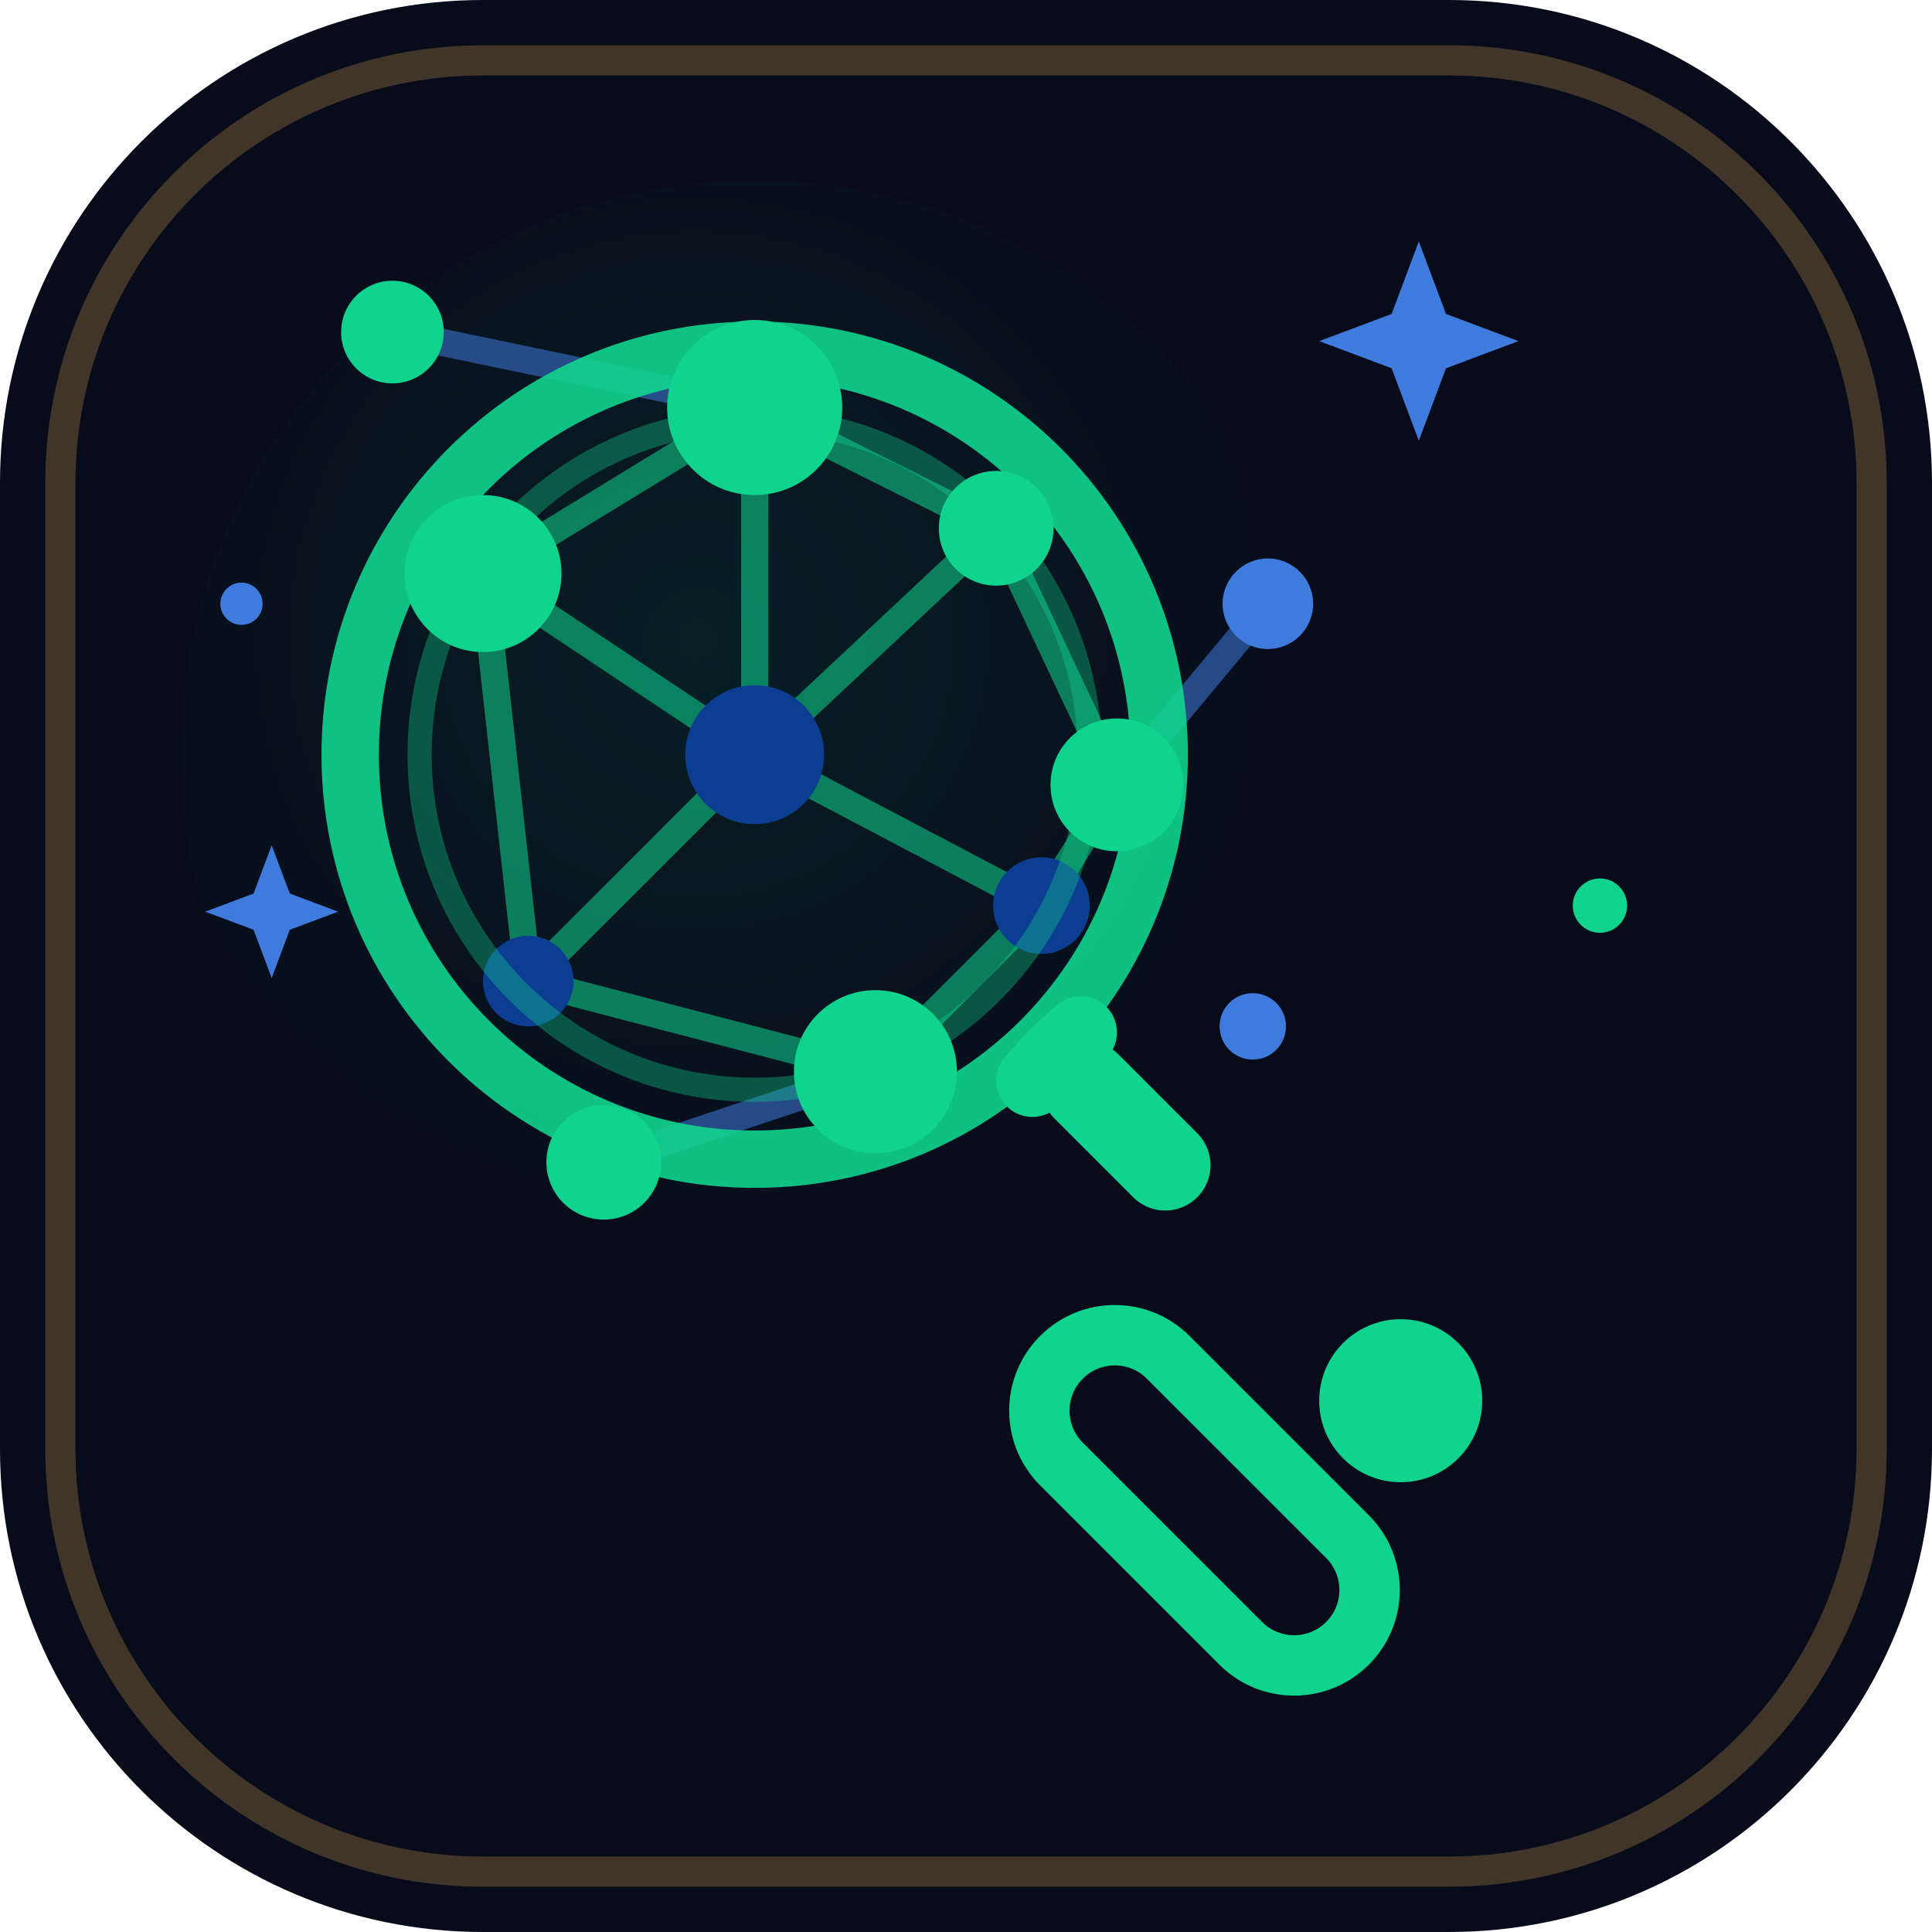
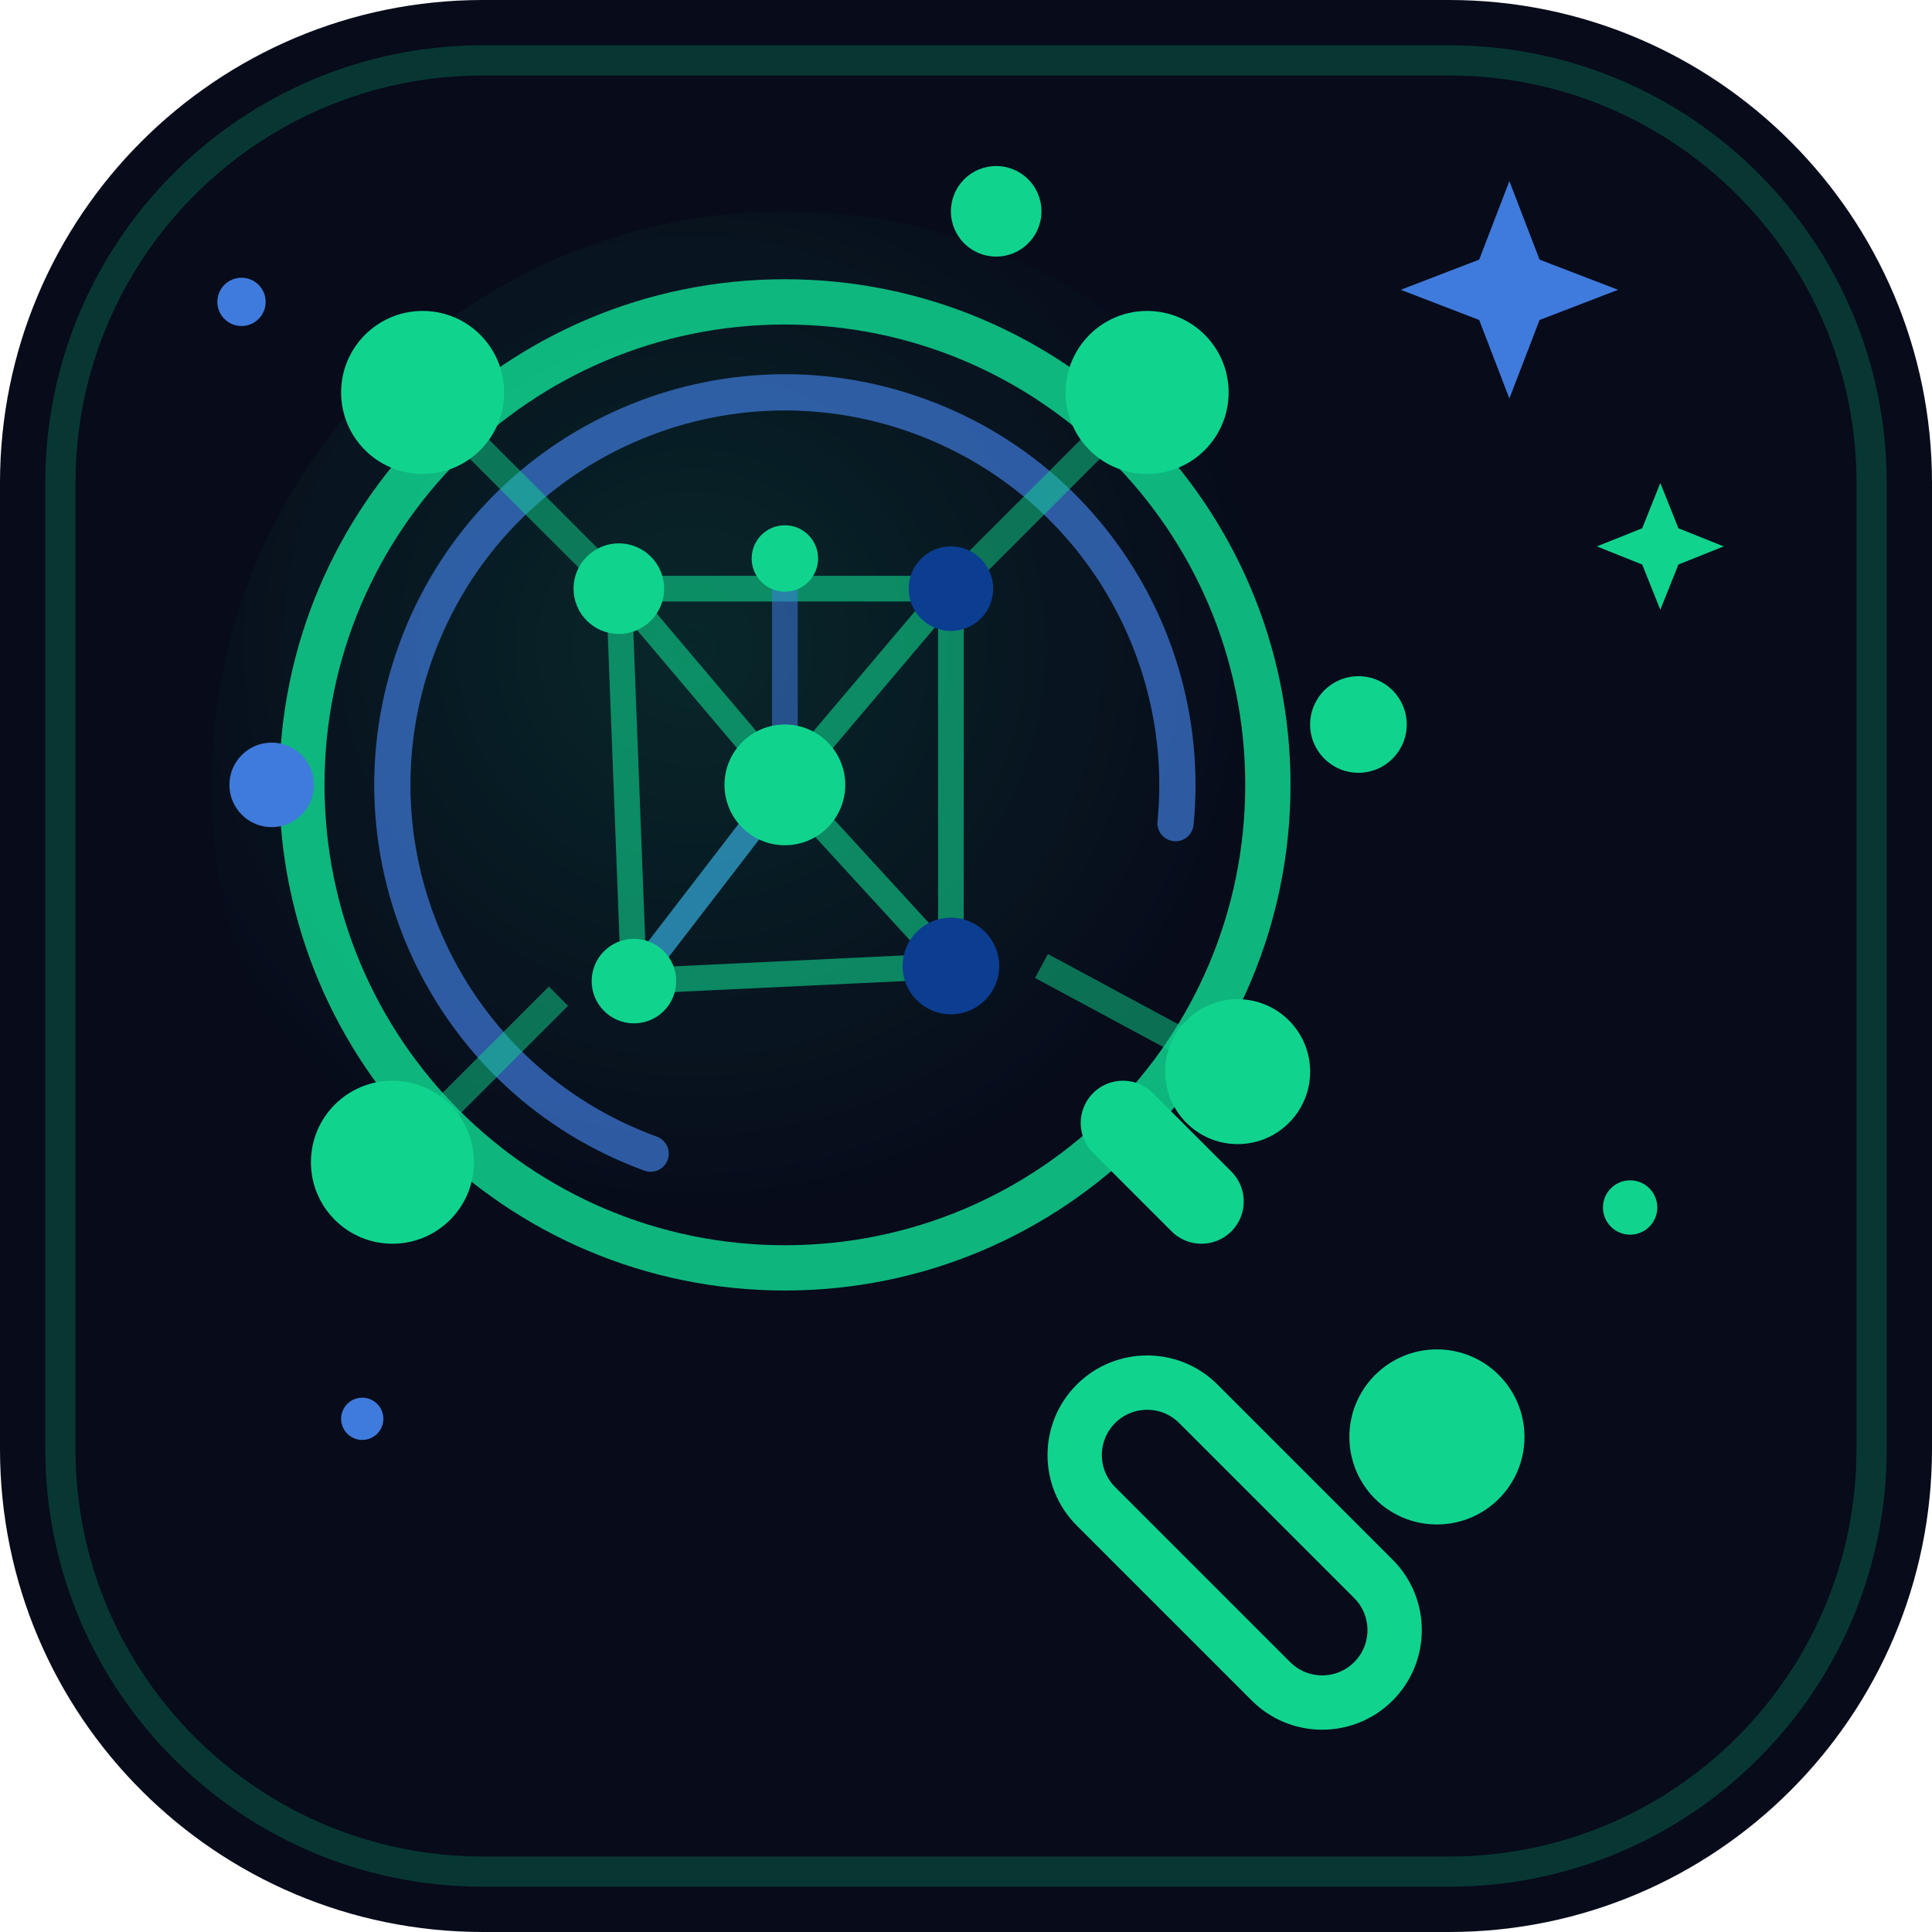
<svg xmlns="http://www.w3.org/2000/svg" viewBox="0 0 64 64" fill="none">
  <defs>
-     <radialGradient id="lensshine" cx="0.45" cy="0.4" r="0.55">
-       <stop offset="0" stop-color="#10d48e" stop-opacity="0.10" />
+     <radialGradient id="lensglow" cx="0.42" cy="0.38" r="0.5">
+       <stop offset="0" stop-color="#10d48e" stop-opacity="0.14" />
      <stop offset="1" stop-color="#10d48e" stop-opacity="0" />
    </radialGradient>
  </defs>
  <rect width="64" height="64" rx="16" fill="#070b1a" />
-   <rect x="2" y="2" width="60" height="60" rx="14" stroke="#f0b45a" stroke-opacity="0.25" stroke-width="1" />
-   <circle cx="25" cy="25" r="19" fill="url(#lensshine)" />
-   <g stroke-opacity="0.55" stroke-width="0.9">
-     <g stroke="#10d48e">
-       <line x1="25" y1="25" x2="16" y2="19" />
-       <line x1="25" y1="25" x2="33" y2="17.5" />
-       <line x1="25" y1="25" x2="34.5" y2="30" />
-       <line x1="25" y1="25" x2="17.5" y2="32.5" />
-       <line x1="25" y1="25" x2="25" y2="13.5" />
-       <line x1="16" y1="19" x2="25" y2="13.5" />
-       <line x1="25" y1="13.5" x2="33" y2="17.5" />
-       <line x1="33" y1="17.5" x2="37" y2="26" />
-       <line x1="34.5" y1="30" x2="37" y2="26" />
-       <line x1="17.5" y1="32.5" x2="16" y2="19" />
-       <line x1="17.5" y1="32.5" x2="29" y2="35.5" />
-       <line x1="34.5" y1="30" x2="29" y2="35.5" />
-     </g>
-     <g stroke="#3f7bdc">
-       <line x1="25" y1="13.5" x2="13" y2="11" />
-       <line x1="29" y1="35.5" x2="20" y2="38.5" />
-       <line x1="37" y1="26" x2="42" y2="20" />
-     </g>
+   <rect x="2" y="2" width="60" height="60" rx="14" stroke="#10d48e" stroke-opacity="0.22" stroke-width="1" />
+   <circle cx="26" cy="26" r="19" fill="url(#lensglow)" />
+   <circle cx="26" cy="26" r="16" stroke="#10d48e" stroke-opacity="0.85" stroke-width="1.5" />
+   <circle cx="26" cy="26" r="13" stroke="#3f7bdc" stroke-opacity="0.7" stroke-width="1.2" stroke-dasharray="58 24" stroke-linecap="round" transform="rotate(110 26 26)" />
+   <g stroke="#10d48e" stroke-opacity="0.5" stroke-width="0.9">
+     <line x1="20.5" y1="19.5" x2="14" y2="13" />
+     <line x1="31.5" y1="19.5" x2="38" y2="13" />
+     <line x1="18.5" y1="33" x2="13" y2="38.5" />
+     <line x1="34.5" y1="32" x2="41" y2="35.5" />
  </g>
-   <circle cx="25" cy="25" r="2.3" fill="#0b3d91" />
-   <circle cx="16" cy="19" r="2.6" fill="#10d48e" />
-   <circle cx="25" cy="13.5" r="2.9" fill="#10d48e" />
-   <circle cx="33" cy="17.5" r="1.9" fill="#10d48e" />
-   <circle cx="37" cy="26" r="2.2" fill="#10d48e" />
-   <circle cx="34.5" cy="30" r="1.6" fill="#0b3d91" />
-   <circle cx="29" cy="35.5" r="2.7" fill="#10d48e" />
-   <circle cx="17.5" cy="32.5" r="1.5" fill="#0b3d91" />
-   <circle cx="13" cy="11" r="1.7" fill="#10d48e" />
-   <circle cx="42" cy="20" r="1.5" fill="#3f7bdc" />
-   <circle cx="20" cy="38.5" r="1.9" fill="#10d48e" />
-   <circle cx="41.5" cy="34" r="1.1" fill="#3f7bdc" />
-   <path d="M47 8 l0.9 2.4 2.4 0.9 -2.4 0.9 -0.9 2.4 -0.9 -2.4 -2.4 -0.9 2.4 -0.9 z" fill="#3f7bdc" />
-   <path d="M9 28 l0.6 1.6 1.6 0.6 -1.6 0.6 -0.6 1.6 -0.6 -1.6 -1.6 -0.6 1.6 -0.6 z" fill="#3f7bdc" />
-   <circle cx="53" cy="30" r="0.9" fill="#10d48e" />
-   <circle cx="8" cy="20" r="0.7" fill="#3f7bdc" />
-   <circle cx="25" cy="25" r="13.4" stroke="#10d48e" stroke-opacity="0.9" stroke-width="1.9" />
-   <circle cx="25" cy="25" r="11.1" stroke="#10d48e" stroke-opacity="0.35" stroke-width="0.8" />
-   <path d="M 35.8 34.2 A 13.4 13.4 0 0 0 34.2 35.8" stroke="#10d48e" stroke-width="2.4" stroke-linecap="round" />
-   <line x1="36" y1="36" x2="38.6" y2="38.6" stroke="#10d48e" stroke-width="3" stroke-linecap="round" />
-   <rect x="37.4" y="43" width="5" height="13.4" rx="2.5" transform="rotate(-45 39.9 49.7)" stroke="#10d48e" stroke-width="2" />
-   <circle cx="46.4" cy="46.4" r="2.7" fill="#10d48e" />
+   <g stroke="#10d48e" stroke-opacity="0.6" stroke-width="0.85">
+     <line x1="26" y1="26" x2="20.5" y2="19.5" />
+     <line x1="26" y1="26" x2="31.5" y2="19.5" />
+     <line x1="26" y1="26" x2="21" y2="32.5" />
+     <line x1="26" y1="26" x2="31.5" y2="32" />
+     <line x1="20.5" y1="19.5" x2="31.5" y2="19.5" />
+     <line x1="21" y1="32.5" x2="31.5" y2="32" />
+     <line x1="20.5" y1="19.5" x2="21" y2="32.5" />
+     <line x1="31.5" y1="19.5" x2="31.5" y2="32" />
+   </g>
+   <g stroke="#3f7bdc" stroke-opacity="0.55" stroke-width="0.85">
+     <line x1="26" y1="26" x2="26" y2="18.5" />
+     <line x1="21" y1="32.5" x2="26" y2="26" />
+   </g>
+   <circle cx="26" cy="26" r="2" fill="#10d48e" />
+   <circle cx="20.5" cy="19.5" r="1.5" fill="#10d48e" />
+   <circle cx="31.5" cy="19.5" r="1.4" fill="#0b3d91" />
+   <circle cx="21" cy="32.5" r="1.4" fill="#10d48e" />
+   <circle cx="31.5" cy="32" r="1.6" fill="#0b3d91" />
+   <circle cx="26" cy="18.5" r="1.1" fill="#10d48e" />
+   <circle cx="14" cy="13" r="2.7" fill="#10d48e" />
+   <circle cx="38" cy="13" r="2.7" fill="#10d48e" />
+   <circle cx="13" cy="38.5" r="2.7" fill="#10d48e" />
+   <circle cx="41" cy="35.5" r="2.4" fill="#10d48e" />
+   <circle cx="45" cy="24" r="1.6" fill="#10d48e" />
+   <circle cx="9" cy="26" r="1.4" fill="#3f7bdc" />
+   <circle cx="33" cy="7" r="1.5" fill="#10d48e" />
+   <path d="M50 6 l1 2.6 2.6 1 -2.6 1 -1 2.6 -1 -2.6 -2.6 -1 2.6 -1 z" fill="#3f7bdc" />
+   <path d="M55 16 l0.6 1.5 1.5 0.6 -1.5 0.6 -0.6 1.5 -0.6 -1.5 -1.5 -0.6 1.5 -0.6 z" fill="#10d48e" />
+   <circle cx="8" cy="10" r="0.8" fill="#3f7bdc" />
+   <circle cx="54" cy="40" r="0.9" fill="#10d48e" />
+   <circle cx="12" cy="47" r="0.7" fill="#3f7bdc" />
+   <circle cx="47" cy="48" r="0.6" fill="#3f7bdc" />
+   <line x1="37.2" y1="37.2" x2="39.8" y2="39.8" stroke="#10d48e" stroke-width="2.8" stroke-linecap="round" />
+   <rect x="38.5" y="44.6" width="4.8" height="13" rx="2.4" transform="rotate(-45 40.9 51.1)" stroke="#10d48e" stroke-width="1.8" />
+   <circle cx="47.6" cy="47.6" r="2.9" fill="#10d48e" />
</svg>
